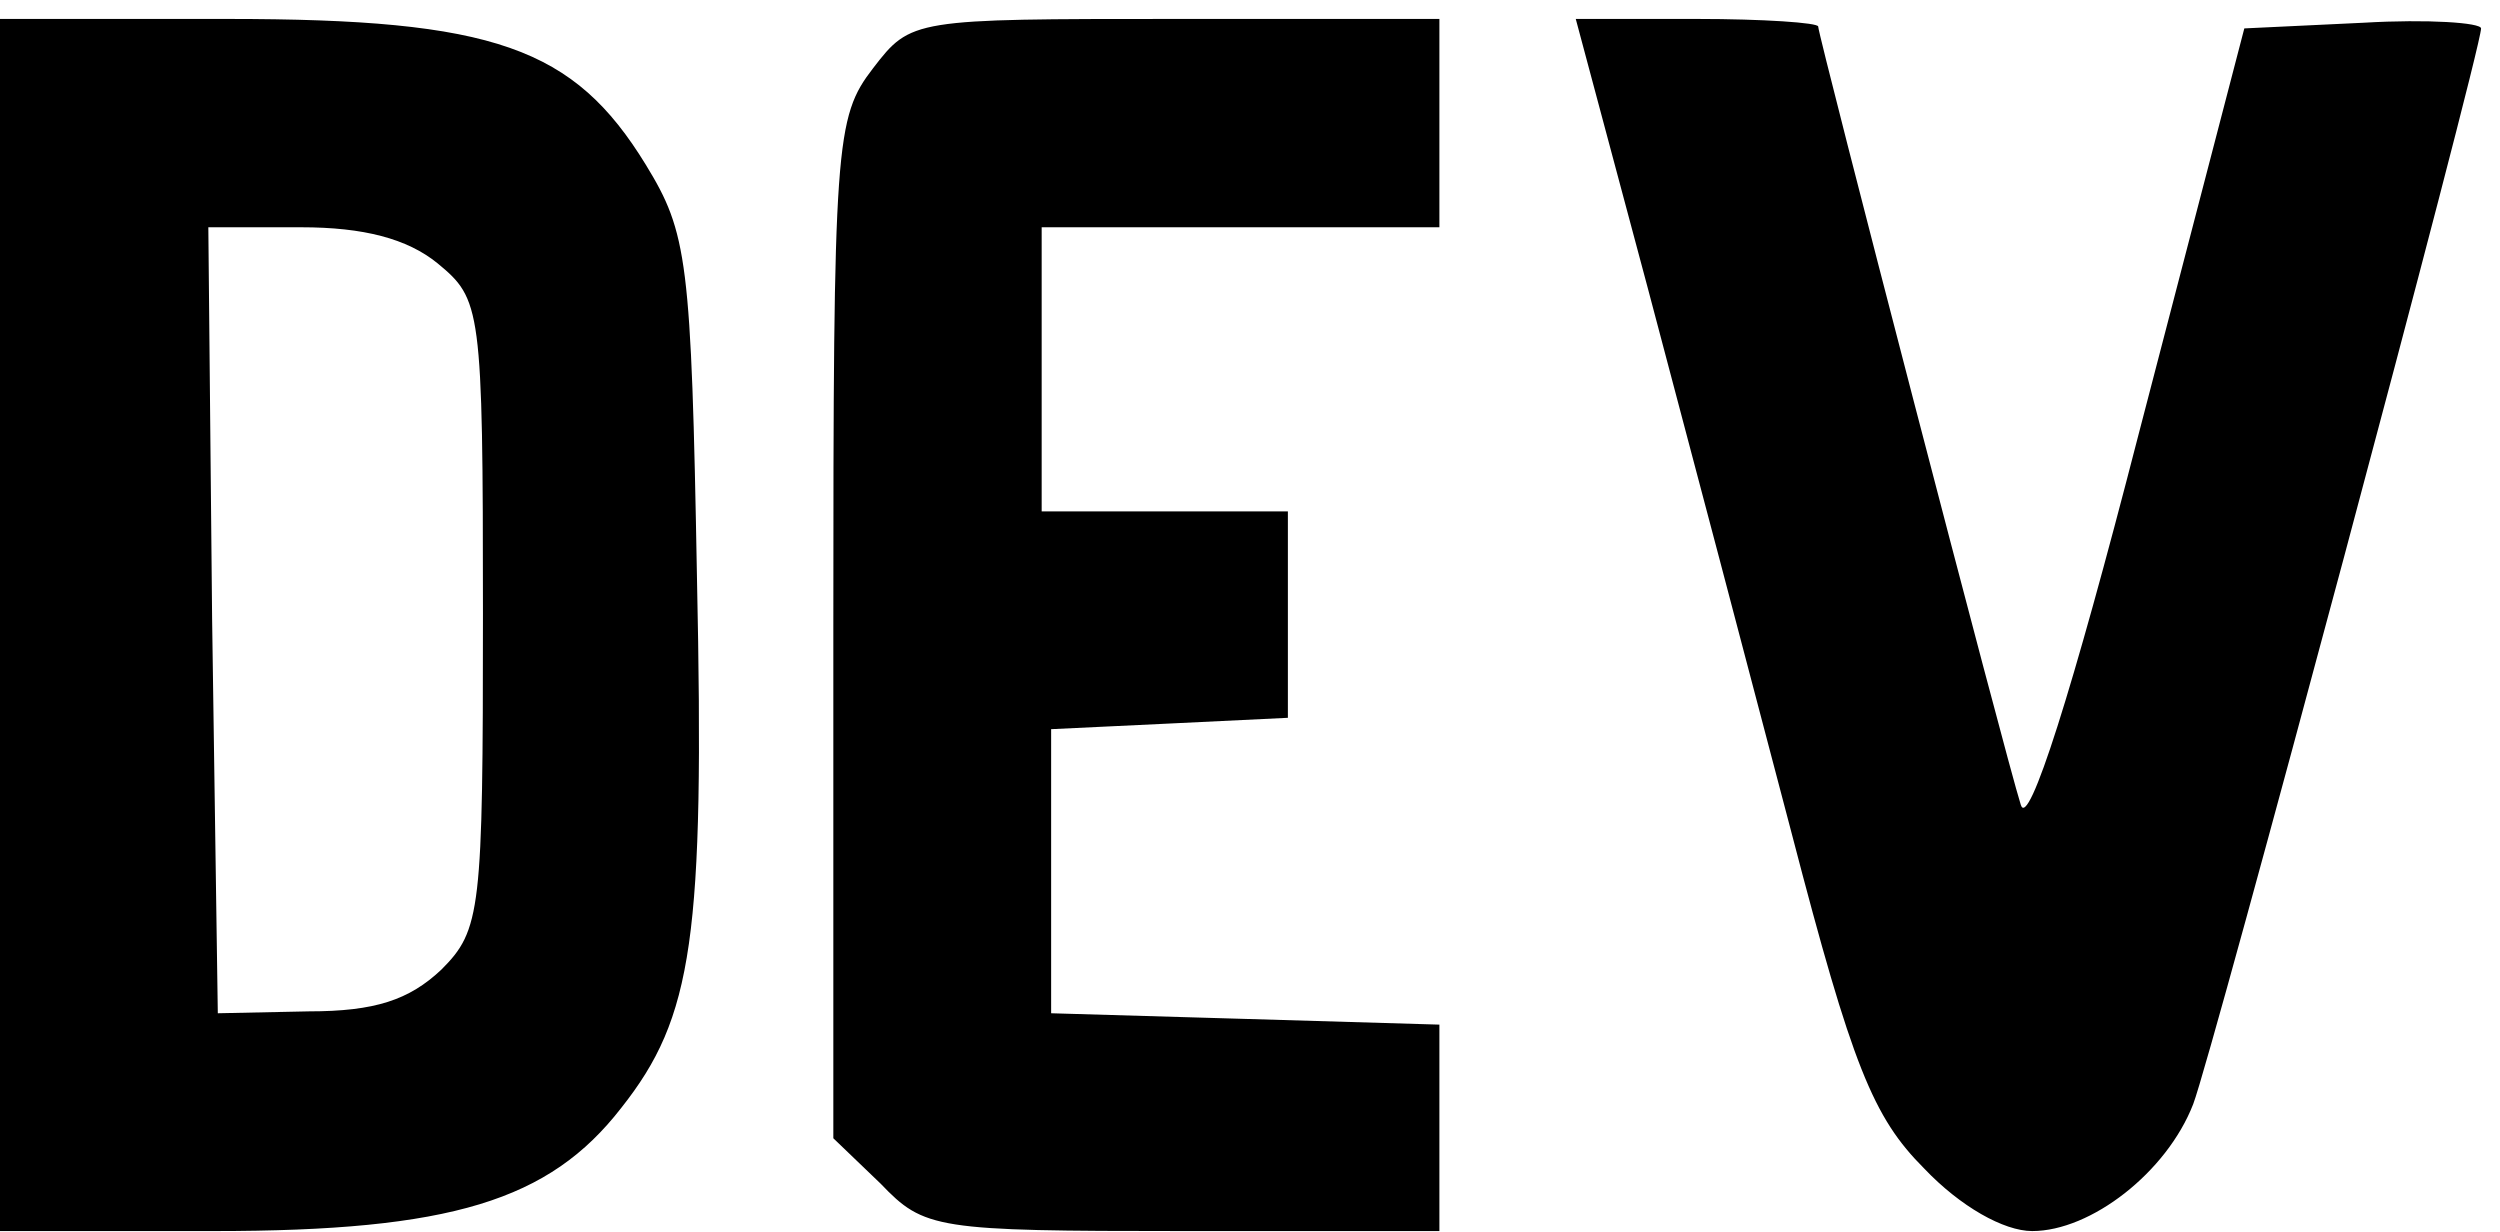
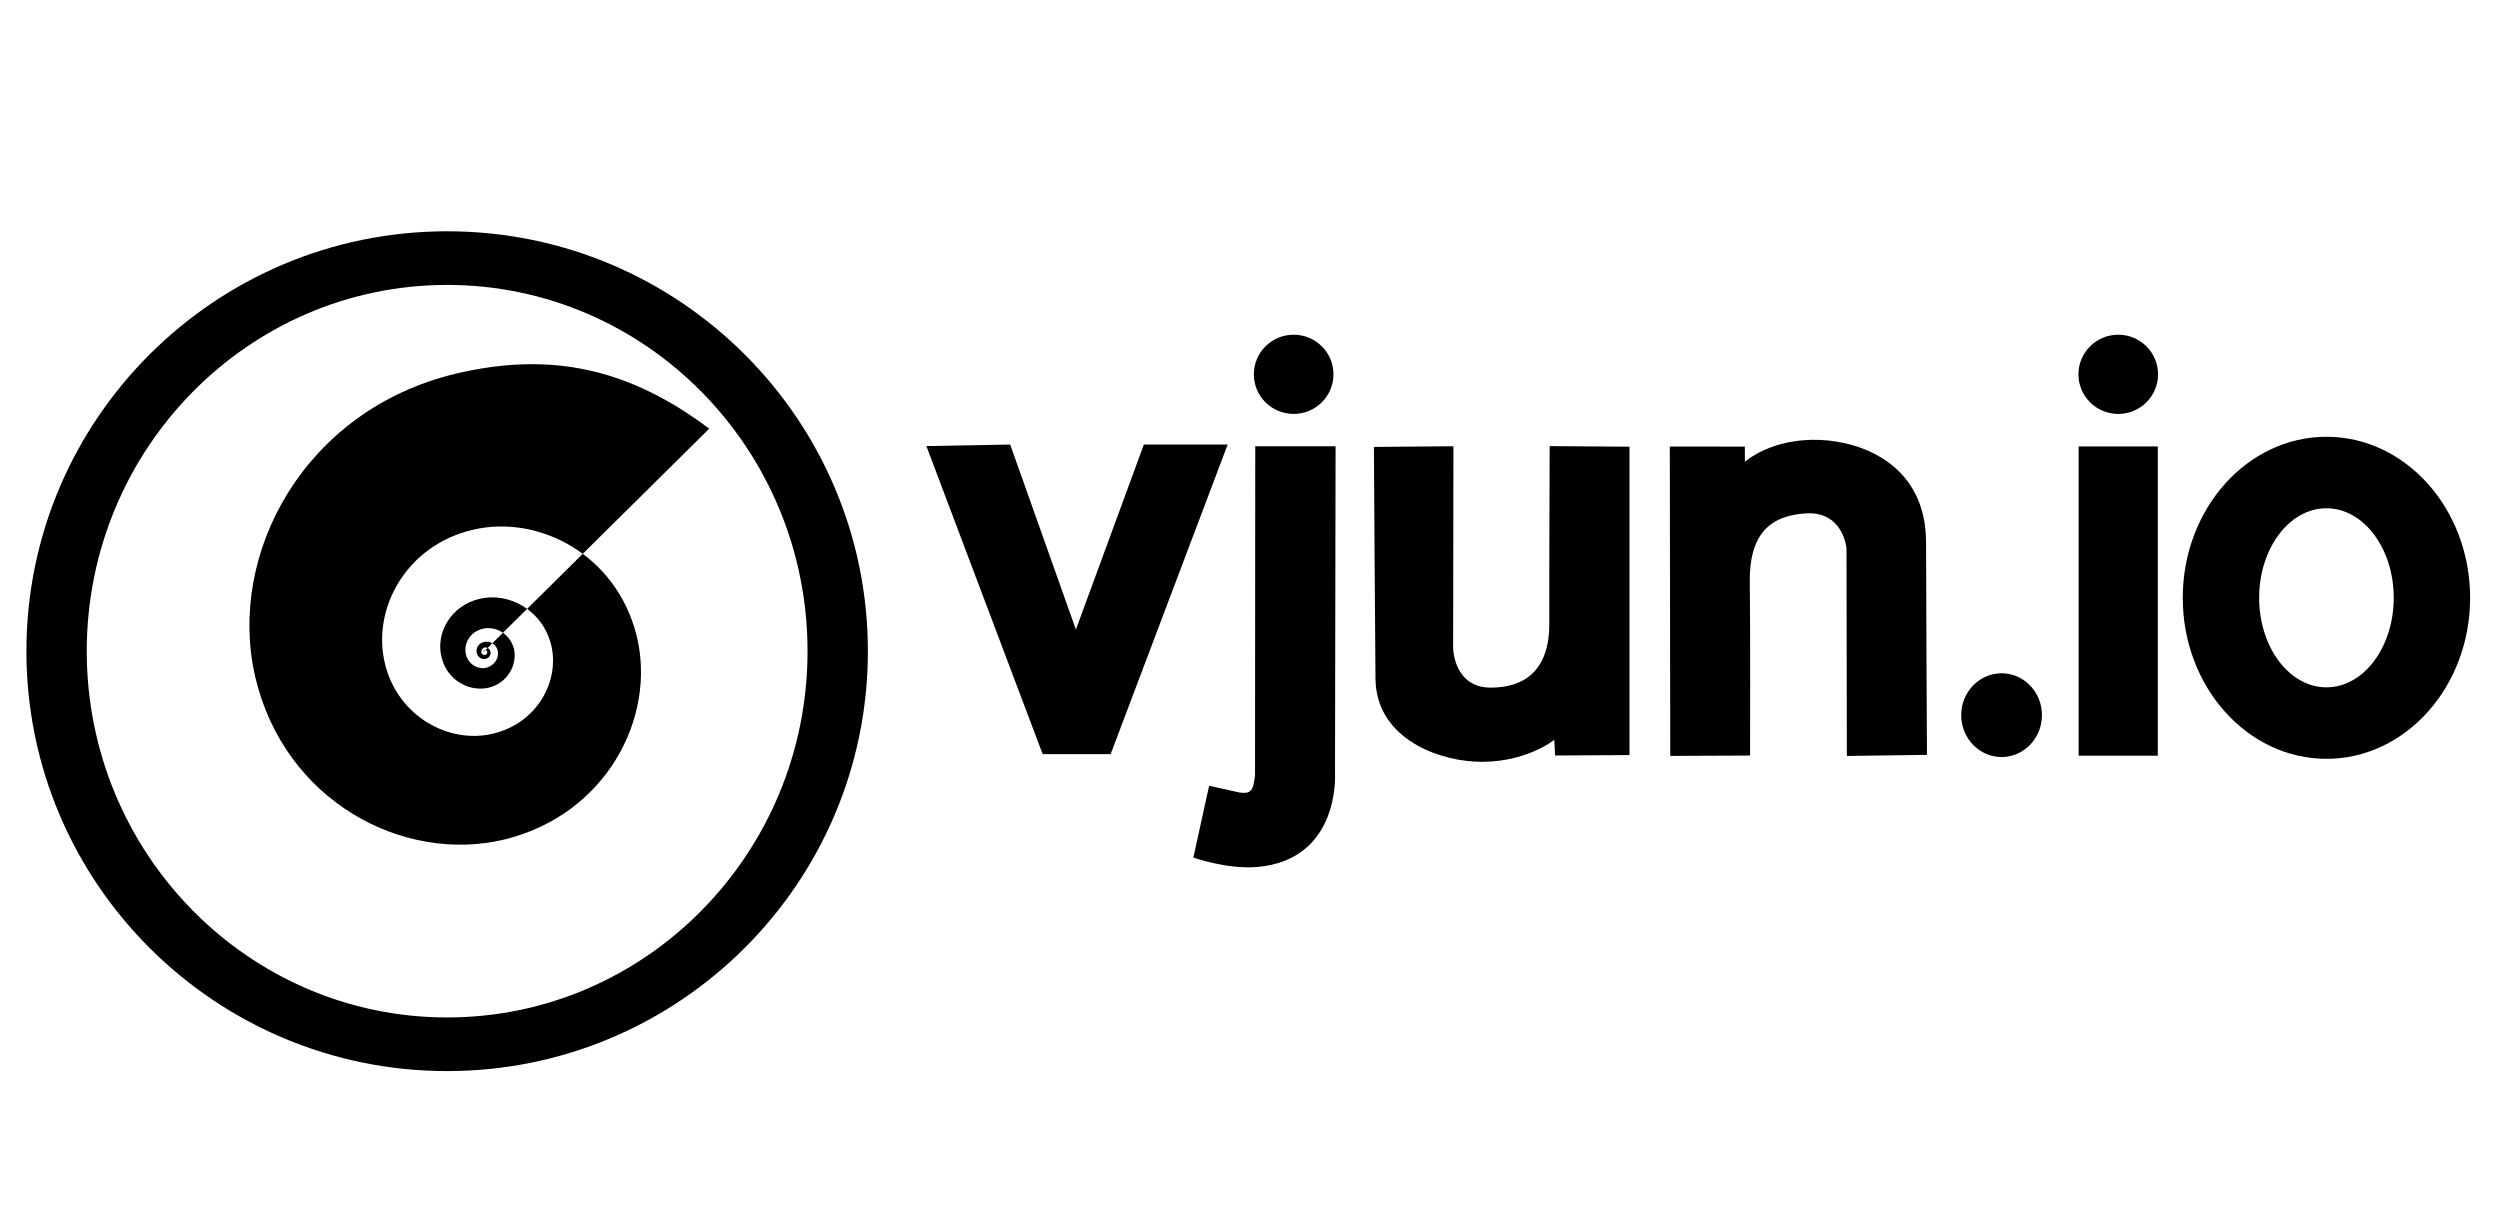
- <svg xmlns="http://www.w3.org/2000/svg" version="1" width="176" height="86.667" viewBox="0 0 132 65">
-   <path d="M0 33v32h11.3c12.5 0 17.7-1.6 21.5-6.5 3.8-4.8 4.4-9 4-28-.3-16.8-.5-18.2-2.7-21.8C30.3 2.5 26.1 1 12 1H0v32zm23.1-19.1c2.3 1.9 2.4 2.3 2.4 18.5 0 15.7-.1 16.7-2.2 18.8-1.7 1.6-3.5 2.2-7 2.2l-4.8.1-.3-20.8L11 12h4.9c3.3 0 5.6.6 7.2 1.9zm23-10.3c-2 2.6-2.1 3.9-2.1 29.6v26.9l2.5 2.4c2.3 2.4 2.9 2.5 16 2.5H76V54.1l-10.2-.3-10.3-.3v-15l6.3-.3 6.2-.3V27H55V12h21V1H62.1c-13.9 0-14 0-16 2.6zM87 15.2c2.1 7.9 5.5 20.8 7.6 28.8 3.2 12.3 4.3 15 7 17.7 1.9 2 4.2 3.3 5.7 3.3 3.1 0 7.1-3.1 8.5-6.7 1-2.6 15.2-55.6 15.2-56.8 0-.3-2.8-.5-6.2-.3l-6.3.3-5.6 21.5c-3.5 13.6-5.8 20.8-6.2 19.5C105.9 40 96 1.9 96 1.4c0-.2-2.9-.4-6.4-.4h-6.4L87 15.2z" />
+ <svg xmlns="http://www.w3.org/2000/svg" version="1" width="176" height="86.667" viewBox="0 0 132 65" id="svg829">
+   <defs id="defs833" />
+   <g transform="matrix(0.3588341,0,0,0.3588341,-0.6653863,12.13331)" id="g42" style="clip-rule:evenodd;fill-rule:evenodd;stroke-linejoin:round;stroke-miterlimit:2">
+     <g transform="matrix(0.631012,0,0,0.632791,-270.425,-75.1394)" id="g4">
+       <path d="m 544.209,216.955 c 0,-0.179 0.096,-0.361 0.351,-0.45 0.192,-0.093 0.543,0.089 0.543,0.361 0.095,0.36 -0.096,0.632 -0.447,0.724 -0.351,0.089 -0.798,-0.092 -0.894,-0.543 -0.096,-0.453 0.16,-0.995 0.702,-1.177 0.543,-0.09 1.277,0.271 1.373,0.906 0.191,0.722 -0.192,1.535 -1.085,1.717 -0.83,0.272 -1.82,-0.271 -2.075,-1.356 -0.287,-0.996 0.351,-2.263 1.628,-2.534 1.34,-0.361 2.872,0.453 3.255,1.991 0.351,1.628 -0.638,3.438 -2.649,3.98 -1.883,0.463 -4.245,-0.724 -4.788,-3.166 -0.542,-2.352 0.926,-5.158 3.894,-5.882 3.001,-0.722 6.416,1.088 7.342,4.714 0.798,3.619 -1.469,7.881 -5.873,8.966 -4.533,1.088 -9.799,-1.717 -11.044,-7.156 -1.373,-5.436 2.075,-11.861 8.841,-13.489 6.703,-1.628 14.683,2.451 16.757,10.776 1.979,8.241 -3.159,18.014 -13.469,20.545 -10.246,2.535 -22.375,-3.89 -25.343,-16.393 -3.001,-12.576 4.883,-27.242 20.364,-30.96 15.448,-3.709 33.642,5.7 38.365,24.628 4.692,19.017 -7.149,41.554 -30.769,47.344 -23.619,5.701 -51.388,-8.867 -58.187,-37.845 -6.607,-28.609 11.491,-62.014 46.697,-70.438 22.438,-5.336 40.695,-1.085 59.176,12.768" id="path2" />
+     </g>
+     <g id="j" transform="translate(5,-1.74923)">
+       <path d="m 181.556,33.605 h 11.819 l -0.082,48.212 c 0,0 0.759,12.577 -11.374,13.683 -4.447,0.405 -9.468,-1.38 -9.468,-1.38 l 2.316,-10.562 4.485,0.994 c 1.769,0.235 2.01,-0.367 2.271,-2.567 z" id="path6" />
+     </g>
+     <g transform="translate(5,-1.74923)" id="g11">
+       <path d="m 199.017,33.697 11.7,-0.1 -0.044,29.729 c 0,0 0.082,5.788 5.537,5.79 4.801,0.001 8.64,-2.385 8.613,-9.429 -0.023,-5.974 0.055,-26.108 0.055,-26.108 l 11.746,0.084 v 45.376 l -10.944,0.064 -0.128,-2.304 c 0,0 -4.439,3.596 -11.712,3.2 -6.165,-0.336 -14.488,-3.834 -14.592,-12.16 -0.067,-5.366 -0.231,-34.142 -0.231,-34.142 z" id="path9" />
+     </g>
+     <g transform="rotate(179.3355,241.9954,55.56972)" id="g15">
+       <path d="m 198.851,33.375 11.789,-0.019 -0.302,30.581 c 0,0 0.422,5.428 5.872,5.179 5.418,-0.248 8.443,-3.052 8.416,-10.097 -0.023,-5.974 0.252,-25.44 0.252,-25.44 l 11.746,0.084 -0.462,45.524 -11.044,-0.142 0.025,-2.251 c 0,0 -3.876,3.501 -11.148,3.104 -6.165,-0.336 -15.53,-3.845 -15.374,-15.343 0.067,-4.956 0.23,-31.18 0.23,-31.18 z" id="path13" />
+     </g>
+     <g transform="translate(5,-1.74923)" id="g18">
+       <rect id="I" x="302.711" y="33.626" width="11.648" height="45.504" />
+     </g>
+     <g transform="matrix(0.704911,0,0,0.704911,-213.76,-47.573)" id="g22">
+       <ellipse cx="723.685" cy="168.8" rx="8.428" ry="8.741" id="ellipse20" />
+     </g>
+     <g transform="translate(5,-1.74923)" id="g26">
+       <path d="m 339.174,32.204 c 11.668,0 21.141,10.617 21.141,23.694 0,13.078 -9.473,23.695 -21.141,23.695 -11.669,0 -21.141,-10.617 -21.141,-23.695 0,-13.077 9.472,-23.694 21.141,-23.694 z m 0,10.52 c 5.464,0 9.901,5.903 9.901,13.174 0,7.272 -4.437,13.175 -9.901,13.175 -5.465,0 -9.901,-5.903 -9.901,-13.175 0,-7.271 4.436,-13.174 9.901,-13.174 z" id="path24" />
+     </g>
+     <g transform="matrix(0.695023,0,0,0.666776,-310.771,-91.2859)" id="g30">
+       <ellipse cx="723.685" cy="168.8" rx="8.428" ry="8.741" id="ellipse28" />
+     </g>
+     <g transform="matrix(0.695023,0,0,0.666776,-189.438,-91.2859)" id="g34">
+       <ellipse cx="723.685" cy="168.8" rx="8.428" ry="8.741" id="ellipse32" />
+     </g>
+     <g id="_1" transform="translate(5,-1.99588)">
+       <path d="m 62.649,2.214 c 34.168,0 61.909,27.686 61.909,61.786 0,34.1 -27.741,61.786 -61.909,61.786 C 28.48,125.786 0.74,98.1 0.74,64 0.74,29.9 28.48,2.214 62.649,2.214 Z m 0,7.893 c 29.268,0 53.029,24.149 53.029,53.893 0,29.744 -23.761,53.893 -53.029,53.893 -29.268,0 -53.03,-24.149 -53.03,-53.893 0,-29.744 23.762,-53.893 53.03,-53.893 z" id="path36" />
+     </g>
+     <g id="v" transform="translate(5,-1.74923)">
+       <path d="m 133.165,33.57 12.333,-0.223 9.667,27.223 10,-27.223 h 12.333 l -17.222,45.556 h -10 z" id="path39" />
+     </g>
+   </g>
</svg>
